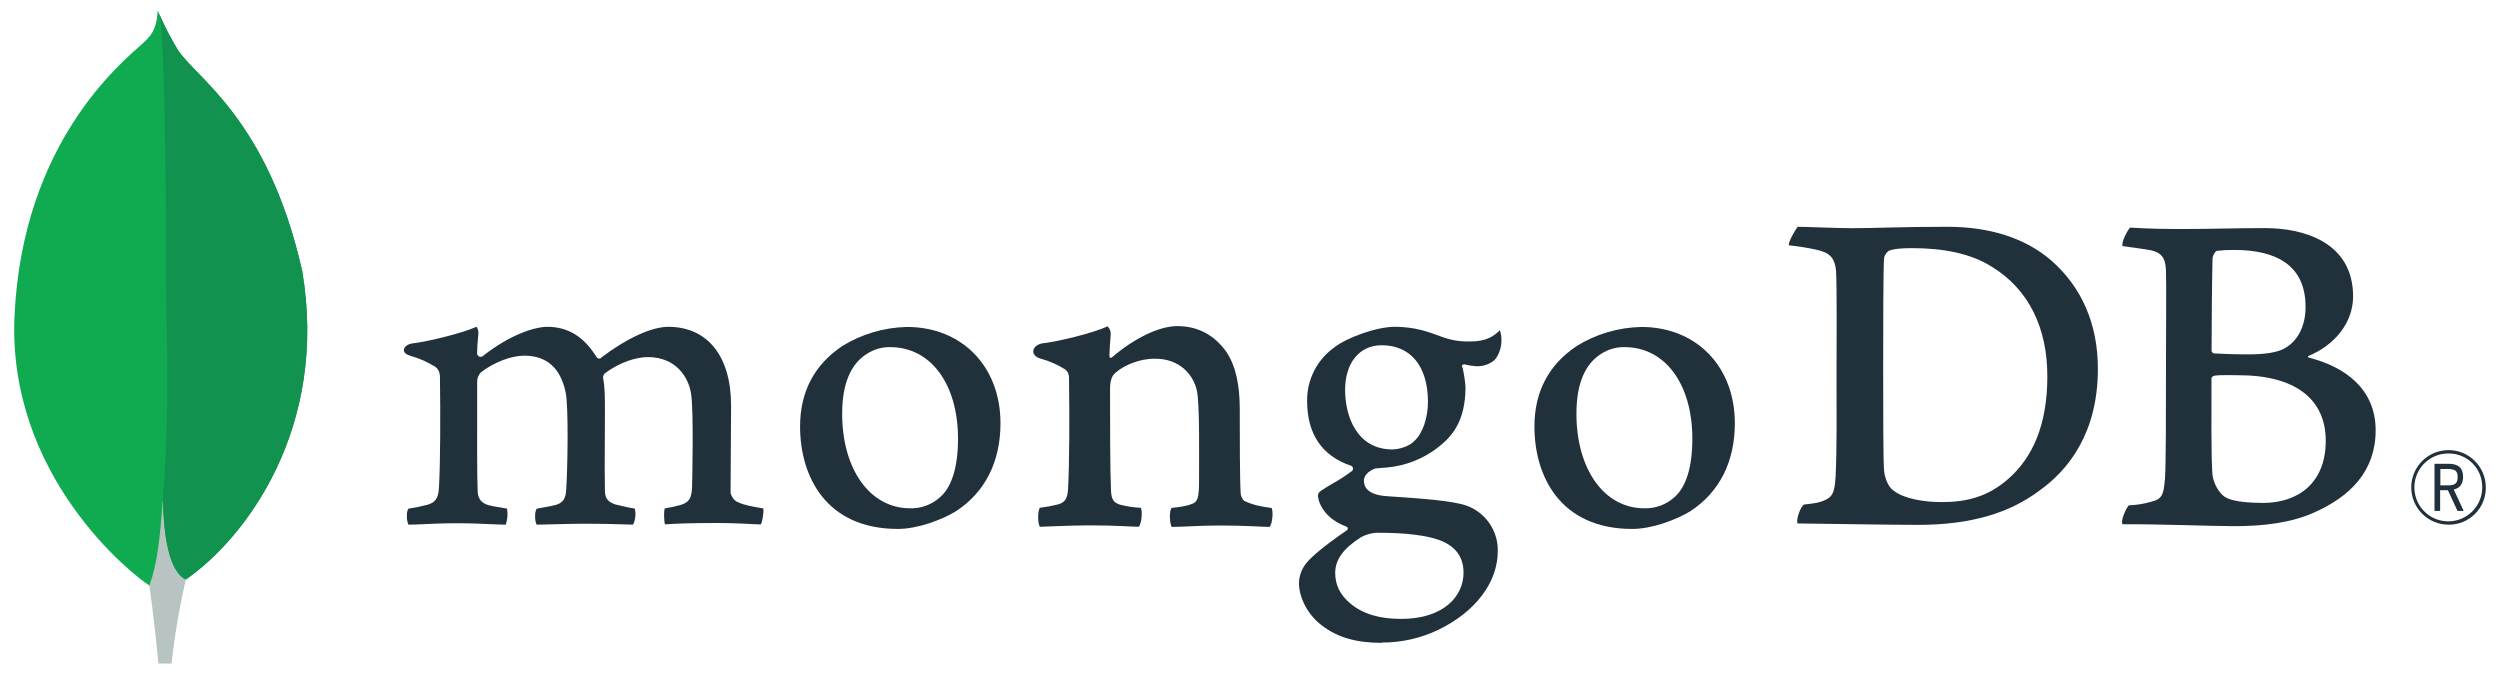
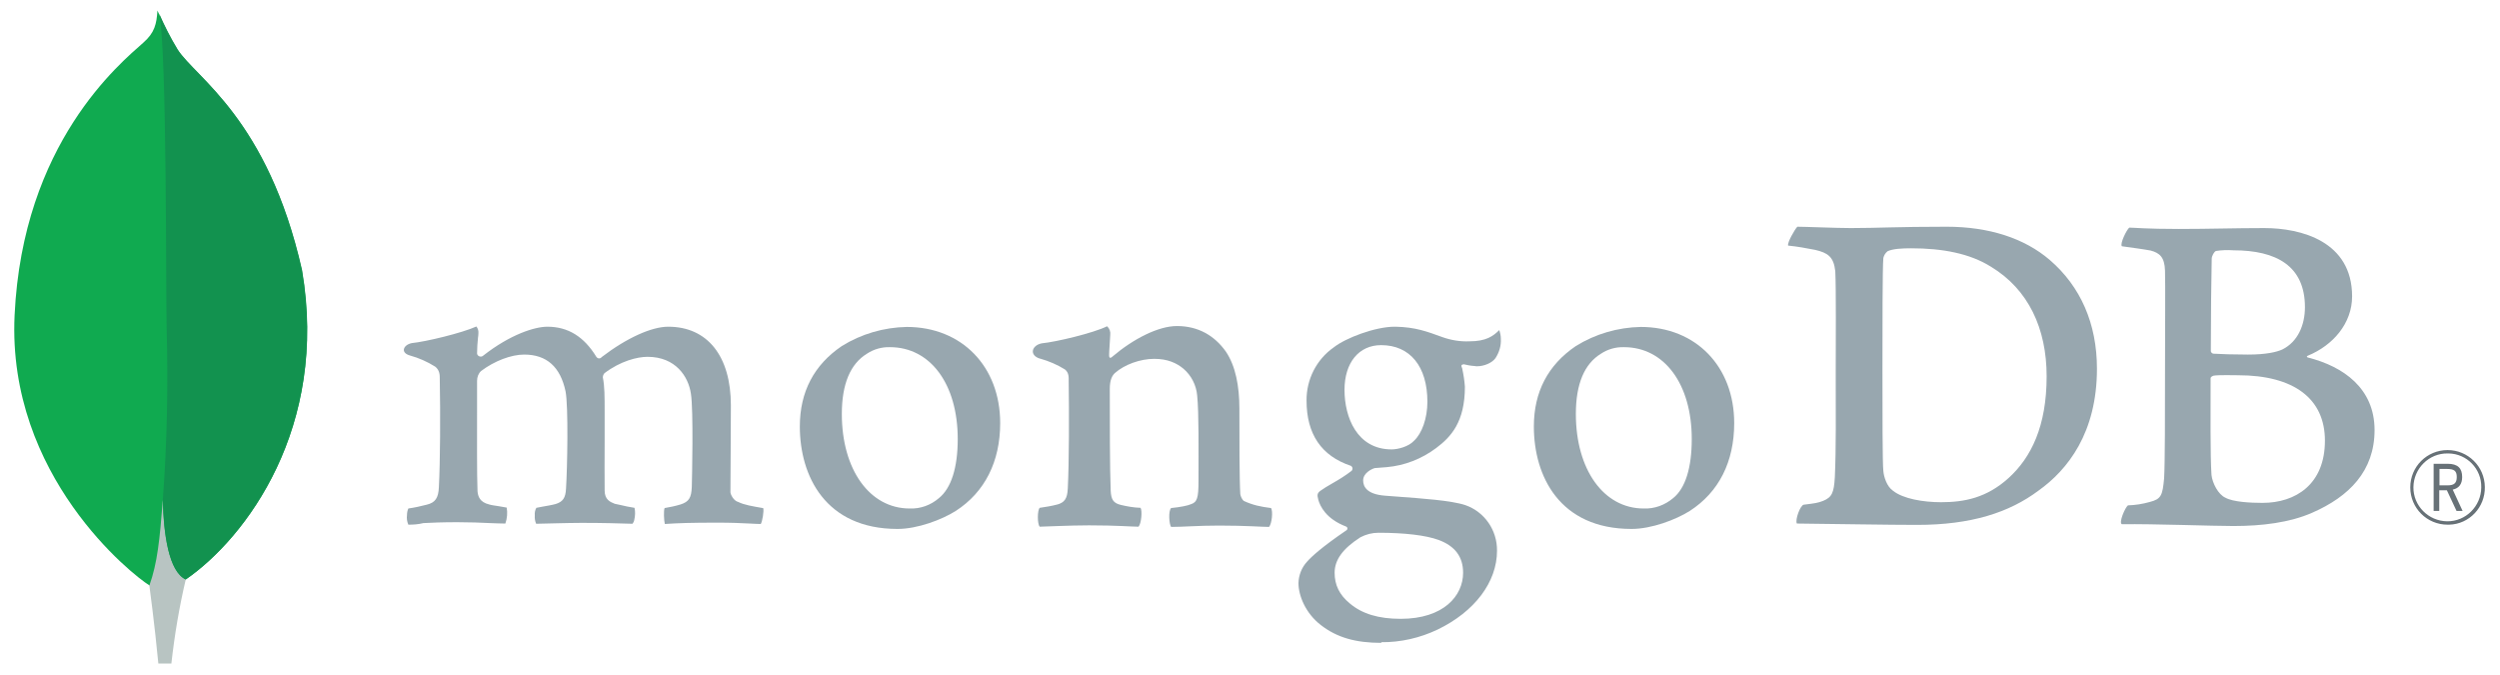
- <svg xmlns="http://www.w3.org/2000/svg" id="Layer_1" data-name="Layer 1" viewBox="0 0 1112.61 300">
-   <defs>
-     <style>.cls-1{fill:#10aa50;}.cls-2{fill:#b8c4c2;}.cls-3{fill:#12924f;}.cls-4{fill:#21313c;}</style>
-   </defs>
-   <path class="cls-1" d="M134.44,120.34C119.13,52.8,87.22,34.82,79.08,22.11a144.57,144.57,0,0,1-8.9-17.42c-.43,6-1.22,9.78-6.32,14.33C53.62,28.15,10.13,63.59,6.47,140.33c-3.41,71.55,52.6,115.67,60,120.23,5.69,2.8,12.62.06,16-2.51,27-18.53,63.89-67.93,52-137.71" />
-   <path class="cls-2" d="M72.5,222.46c-1.41,17.71-2.42,28-6,38.12,0,0,2.35,16.86,4,34.72h5.84a324.73,324.73,0,0,1,6.37-37.39C75.15,254.19,72.79,238,72.5,222.46Z" />
-   <path class="cls-3" d="M82.7,257.92h0c-7.64-3.53-9.85-20.06-10.19-35.46a725.83,725.83,0,0,0,1.65-76.35c-.4-13.36.19-123.74-3.29-139.9A134.29,134.29,0,0,0,79.08,22.1c8.14,12.72,40.06,30.7,55.36,98.24C146.36,190,109.67,239.27,82.7,257.92Z" />
-   <path class="cls-4" d="M1089.7,233.5a16.59,16.59,0,1,1,16.59-16.82,16.38,16.38,0,0,1-16.59,16.82m0-31.68a15.1,15.1,0,1,0,15,15.14,14.85,14.85,0,0,0-15-15.14m4,25.58-4.28-9.23h-3.45v9.23h-2.51v-21h6.19c4.61,0,6.53,2,6.53,5.87,0,3.08-1.45,5-4.15,5.59l4.42,9.51ZM1086.07,216h3.63c2.94,0,4.06-1,4.06-3.68s-1.07-3.59-4.38-3.59h-3.31Z" />
-   <path class="cls-4" d="M842.79,218.38c4.49,3.59,13.46,5.07,21.37,5.07,10.25,0,20.3-1.9,30.12-10.77,10-9.09,16.88-23,16.88-45.21,0-21.34-8.12-38.66-24.78-48.8-9.4-5.91-21.58-8.24-35.47-8.24-4,0-8.12.21-10.46,1.27a5.49,5.49,0,0,0-1.93,3c-.42,3.8-.42,32.74-.42,49.85,0,17.54,0,42,.42,45,.22,2.54,1.5,7,4.27,8.87M800.15,100.93c3.63,0,17.43.63,23.85.63,12,0,20.29-.63,42.72-.63,18.8,0,34.62,5.07,45.93,14.78,13.68,11.84,21,28.31,21,48.38,0,28.52-13,45-26.07,54.29-13,9.72-29.91,15.21-54,15.21-12.82,0-34.83-.42-53.2-.63H800c-.86-1.69,1.57-8.28,3.07-8.45,5-.56,6.32-.76,8.62-1.71,3.88-1.59,4.79-3.57,5.22-10.54.64-13.1.43-28.73.43-46.48,0-12.67.21-37.39-.21-45.21-.65-6.54-3.41-8.23-9-9.5a116.24,116.24,0,0,0-12-1.9c-.42-1.27,2.86-7,3.93-8.24" />
-   <path class="cls-4" d="M986.6,111.65c-.85.21-1.92,2.33-1.92,3.38-.22,7.61-.43,27.46-.43,41.19a1.36,1.36,0,0,0,1.07,1.06c2.77.21,9.61.43,15.38.43,8.12,0,12.82-1.06,15.38-2.33,6.84-3.38,10-10.78,10-18.8,0-18.38-12.82-25.35-31.83-25.35a57.35,57.35,0,0,0-7.69.42m48.5,84.5c0-18.59-13.68-29.15-38.68-29.15-1.06,0-9-.21-10.89.21-.64.21-1.28.63-1.28,1.06,0,13.31-.22,34.64.43,43.09.43,3.59,3,8.66,6.19,10.14,3.42,1.9,11.11,2.32,16.45,2.32,14.74,0,27.78-8.23,27.78-27.67M948,101.3c1.93,0,7.61.63,22.14.63,13.67,0,24.78-.42,38-.42,16.45,0,39.09,5.92,39.09,30.42,0,12-8.54,21.76-19.65,26.41-.64.21-.64.63,0,.84,15.81,4,29.69,13.73,29.69,32.32,0,18.17-11.32,29.58-27.77,36.76-10,4.44-22.43,5.91-35,5.91-9.61,0-35.37-1-49.69-.84-1.5-.63,1.37-7.4,2.65-8.45a39.38,39.38,0,0,0,9.69-1.52c5.12-1.26,5.73-2.91,6.37-10.52.43-6.55.43-30,.43-46.69,0-22.82.22-38.23,0-45.84-.21-5.91-2.35-7.82-6.41-8.87-3.2-.64-8.54-1.27-12.81-1.9-1.07-1.06,2.22-7.4,3.28-8.24" />
-   <path class="cls-4" d="M181.75,233.5a9.26,9.26,0,0,1-.65-4.27,5.43,5.43,0,0,1,.65-2.85,72.58,72.58,0,0,0,8.2-1.67c3.78-.94,5.2-3,5.42-7.82.62-11.39.66-32.76.44-47.78v-.44c0-1.62,0-3.82-2-5.37a42.94,42.94,0,0,0-11.33-5c-1.79-.53-2.78-1.47-2.73-2.57s1.18-2.4,3.51-2.86c6.19-.63,22.41-4.5,28.78-7.44a4.22,4.22,0,0,1,.85,3c0,.66-.1,1.36-.17,2.08-.18,2.12-.38,4.53-.38,6.93a1.58,1.58,0,0,0,2.68.91c12.13-9.51,23-12.9,28.57-12.9,9.17,0,16.31,4.38,21.84,13.4a1.47,1.47,0,0,0,1.24.73,1.42,1.42,0,0,0,1.16-.62c11.15-8.46,22.2-13.51,29.6-13.51,17.48,0,27.93,13.09,27.93,35,0,6.3-.06,14.29-.12,21.74-.05,6.54-.1,12.67-.1,16.91,0,1,1.38,3.88,3.45,4.45,2.56,1.25,6.25,1.89,10.92,2.69l.18,0c.35,1.26-.39,6.15-1.1,7.15-1.16,0-2.76-.1-4.76-.2-3.63-.18-8.61-.43-14.4-.43-11.62,0-17.69.22-23.49.6-.44-1.45-.59-6.13-.06-7.11A61.55,61.55,0,0,0,303,224.7c3.7-1.22,4.77-2.9,5-7.81.09-3.49.76-34.24-.43-41.54-1.1-7.57-6.8-16.43-19.27-16.43-4.63,0-12.1,1.93-19.22,7.33a2.8,2.8,0,0,0-.7,1.81v.15c.84,3.94.84,8.54.84,15.49,0,4,0,8.17-.05,12.34-.05,8.48-.09,16.48.05,22.53,0,4.12,2.49,5.11,4.5,5.9,1.09.24,1.95.45,2.82.65,1.67.41,3.41.83,6,1.24a11.49,11.49,0,0,1-.1,5.32,4.26,4.26,0,0,1-.75,1.81c-6.46-.22-13.09-.41-22.66-.41-2.9,0-7.63.12-11.81.23-3.39.09-6.59.18-8.41.19a8.24,8.24,0,0,1-.64-3.68,6.38,6.38,0,0,1,.67-3.44l2.57-.47c2.24-.4,4.18-.74,6-1.2,3.16-1,4.35-2.72,4.58-6.75.62-9.4,1.1-36.49-.23-43.27-2.26-10.88-8.45-16.4-18.41-16.4-5.83,0-13.2,2.81-19.22,7.32a5.86,5.86,0,0,0-1.77,4.35c0,3.23,0,7.07,0,11.19,0,13.6-.09,30.53.24,37.85.2,2.26,1,4.94,5.23,5.92.93.27,2.53.53,4.39.84,1.07.18,2.24.37,3.45.59a15.16,15.16,0,0,1-.57,7.15c-1.86,0-4.15-.12-6.77-.23-4-.18-9-.4-14.65-.4-6.68,0-11.33.22-15.06.4-2.51.12-4.68.22-6.85.23" />
-   <path class="cls-4" d="M396.2,154.49A18.22,18.22,0,0,0,386,157.36c-7.42,4.51-11.2,13.52-11.2,26.76,0,24.78,12.41,42.09,30.18,42.09A19,19,0,0,0,418,221.6c5.46-4.45,8.36-13.55,8.36-26.29,0-24.41-12.13-40.82-30.18-40.82m3.42,80.91c-32.1,0-43.53-23.55-43.53-45.58,0-15.39,6.29-27.42,18.7-35.77a57.11,57.11,0,0,1,28.89-8.54c24.49,0,41.6,17.61,41.6,42.84,0,17.14-6.83,30.68-19.76,39.14-6.21,3.8-17,7.91-25.9,7.91" />
-   <path class="cls-4" d="M723,154.49a18.17,18.17,0,0,0-10.22,2.87c-7.42,4.51-11.2,13.52-11.2,26.76,0,24.78,12.41,42.09,30.18,42.09a19,19,0,0,0,13.06-4.61c5.46-4.45,8.35-13.55,8.35-26.29,0-24.41-12.12-40.82-30.17-40.82m3.42,80.91c-32.1,0-43.53-23.55-43.53-45.57,0-15.41,6.29-27.43,18.71-35.78a57,57,0,0,1,28.88-8.54c24.49,0,41.6,17.62,41.6,42.83,0,17.16-6.83,30.69-19.76,39.14-6.21,3.81-17,7.92-25.9,7.92" />
-   <path class="cls-4" d="M614.92,153.65c-9.89,0-16.29,7.81-16.29,19.9s5.51,26.46,21,26.46c2.66,0,7.48-1.18,9.87-3.81,3.6-3.31,6-10.15,6-17.37,0-15.77-7.68-25.18-20.53-25.18m-1.28,83.44a16.29,16.29,0,0,0-8,2c-7.83,5-11.46,10-11.46,15.81,0,5.44,2.11,9.77,6.65,13.61,5.5,4.66,12.92,6.93,22.67,6.93,19.19,0,27.79-10.32,27.79-20.54,0-7.12-3.57-11.89-10.92-14.59-5.66-2.07-15.12-3.21-26.7-3.21m1.28,49c-11.52,0-19.82-2.43-26.91-7.89-6.9-5.32-10-13.22-10-18.68a14.61,14.61,0,0,1,3.78-9.5c2-2.28,6.65-6.55,17.4-13.94a.92.92,0,0,0,.56-.85.89.89,0,0,0-.68-.88c-8.85-3.39-11.52-9-12.33-12,0-.11,0-.28-.09-.47-.25-1.18-.49-2.3,1.12-3.45,1.24-.88,3.22-2.06,5.34-3.31a71.89,71.89,0,0,0,8.59-5.59,1.41,1.41,0,0,0-.36-2.2c-13.1-4.4-19.7-14.13-19.7-29a28.83,28.83,0,0,1,12.1-23.73c5.27-4.17,18.5-9.18,27.07-9.18h.5c8.81.21,13.78,2.06,20.66,4.6a32.84,32.84,0,0,0,12.22,1.94c7.29,0,10.48-2.31,13.22-5a11.47,11.47,0,0,1,.7,3.78,14.22,14.22,0,0,1-2.38,8.68c-1.49,2.07-5,3.57-8.21,3.57-.33,0-.65,0-1-.05a26.94,26.94,0,0,1-5-.83l-.82.29c-.26.38-.09.8.12,1.34a1.7,1.7,0,0,1,.12.33,58.52,58.52,0,0,1,1.19,8.1c0,15.55-6.13,22.32-12.76,27.34a43.56,43.56,0,0,1-22,8.52h0c-.17,0-1,.07-2.56.21-1,.09-2.3.21-2.49.21l-.19,0c-1.44.4-5.2,2.19-5.2,5.52,0,2.76,1.7,6.19,9.83,6.81l5.26.37c10.72.75,24.11,1.68,30.41,3.81a21.06,21.06,0,0,1,14.07,20.27c0,13.95-9.92,27.07-26.53,35.09a57.66,57.66,0,0,1-25.09,5.63" />
-   <path class="cls-4" d="M565.86,226.06c-4.7-.63-8.13-1.27-12.18-3.17a5.6,5.6,0,0,1-1.5-3c-.43-6.55-.43-25.56-.43-38,0-10.15-1.7-19-6-25.35-5.13-7.19-12.39-11.41-21.79-11.41-8.33,0-19.44,5.7-28.62,13.52-.22.21-1.63,1.55-1.6-.53s.35-6.3.55-9a4.63,4.63,0,0,0-1.4-3.92c-6,3-22.83,7-29.06,7.61-4.54.88-5.69,5.25-.84,6.76l.07,0a41.46,41.46,0,0,1,11,4.84c1.92,1.48,1.71,3.59,1.71,5.28.21,14.15.21,35.91-.43,47.74-.21,4.65-1.5,6.34-4.92,7.19l.32-.11a66.46,66.46,0,0,1-7.91,1.48c-1.07,1.05-1.07,7.18,0,8.45,2.14,0,13-.63,22-.63,12.38,0,18.79.63,22,.63,1.29-1.48,1.71-7.18.86-8.45a45,45,0,0,1-8.77-1.27c-3.41-.84-4.27-2.54-4.48-6.33-.42-9.94-.42-31.06-.42-45.43,0-4,1.06-5.91,2.34-7,4.27-3.8,11.33-6.33,17.52-6.33,6,0,10,1.9,13,4.43A18.1,18.1,0,0,1,533,176c.85,8,.63,24.09.63,38,0,7.61-.63,9.52-3.41,10.36-1.28.63-4.7,1.27-8.76,1.69-1.28,1.27-.86,7.18,0,8.45,5.55,0,12-.63,21.36-.63,11.75,0,19.23.63,22.22.63,1.28-1.48,1.71-7,.86-8.45" />
+ <svg xmlns="http://www.w3.org/2000/svg" version="1.1" id="Layer_1" x="0px" y="0px" viewBox="0 0 1112.6 300" style="enable-background:new 0 0 1112.6 300;" xml:space="preserve">
+   <style type="text/css">
+ 	.st0{fill:#10AA50;}
+ 	.st1{fill:#B8C4C2;}
+ 	.st2{fill:#12924F;}
+ 	.st3{fill:#677177;}
+ 	.st4{fill:#98A7AF;}
+ </style>
+   <path class="st0" d="M134.4,120.3c-15.3-67.5-47.2-85.5-55.4-98.2c-3.4-5.6-6.3-11.4-8.9-17.4c-0.4,6-1.2,9.8-6.3,14.3  C53.6,28.1,10.1,63.6,6.5,140.3c-3.4,71.6,52.6,115.7,60,120.2c5.7,2.8,12.6,0.1,16-2.5C109.5,239.5,146.4,190.1,134.4,120.3" />
+   <path class="st1" d="M72.5,222.5c-1.4,17.7-2.4,28-6,38.1c0,0,2.3,16.9,4,34.7h5.8c1.4-12.6,3.5-25.1,6.4-37.4  C75.2,254.2,72.8,238,72.5,222.5z" />
+   <path class="st2" d="M82.7,257.9L82.7,257.9c-7.6-3.5-9.8-20.1-10.2-35.5c1.9-25.4,2.4-50.9,1.7-76.4c-0.4-13.4,0.2-123.7-3.3-139.9  c2.4,5.5,5.1,10.8,8.2,15.9c8.1,12.7,40.1,30.7,55.4,98.2C146.4,190,109.7,239.3,82.7,257.9z" />
+   <path class="st3" d="M1089.7,233.5c-9.2,0-16.6-7.4-16.6-16.6c0-9.2,7.4-16.6,16.6-16.6c9.1,0,16.5,7.3,16.6,16.4  c0.2,9-6.9,16.6-15.9,16.8C1090.1,233.5,1089.9,233.5,1089.7,233.5 M1089.7,201.8c-8.3-0.1-15.1,6.7-15.2,15  c-0.1,8.3,6.7,15.1,15,15.2c8.3,0.1,15.1-6.7,15.2-15c0,0,0,0,0-0.1c0.2-8.2-6.4-15-14.6-15.1C1090,201.8,1089.8,201.8,1089.7,201.8   M1093.7,227.4l-4.3-9.2h-3.4v9.2h-2.5v-21h6.2c4.6,0,6.5,2,6.5,5.9c0,3.1-1.4,5-4.2,5.6l4.4,9.5L1093.7,227.4z M1086.1,216h3.6  c2.9,0,4.1-1,4.1-3.7s-1.1-3.6-4.4-3.6h-3.3V216z" />
+   <path class="st4" d="M842.8,218.4c4.5,3.6,13.5,5.1,21.4,5.1c10.3,0,20.3-1.9,30.1-10.8c10-9.1,16.9-23,16.9-45.2  c0-21.3-8.1-38.7-24.8-48.8c-9.4-5.9-21.6-8.2-35.5-8.2c-4,0-8.1,0.2-10.5,1.3c-1,0.8-1.6,1.8-1.9,3c-0.4,3.8-0.4,32.7-0.4,49.8  c0,17.5,0,42,0.4,45C838.7,212.1,840,216.5,842.8,218.4 M800.2,100.9c3.6,0,17.4,0.6,23.8,0.6c12,0,20.3-0.6,42.7-0.6  c18.8,0,34.6,5.1,45.9,14.8c13.7,11.8,21,28.3,21,48.4c0,28.5-13,45-26.1,54.3c-13,9.7-29.9,15.2-54,15.2c-12.8,0-34.8-0.4-53.2-0.6  H800c-0.9-1.7,1.6-8.3,3.1-8.4c5-0.6,6.3-0.8,8.6-1.7c3.9-1.6,4.8-3.6,5.2-10.5c0.6-13.1,0.4-28.7,0.4-46.5  c0-12.7,0.2-37.4-0.2-45.2c-0.7-6.5-3.4-8.2-9-9.5c-4-0.8-8-1.5-12-1.9C795.7,107.9,799,102.2,800.2,100.9" />
+   <path class="st4" d="M986.6,111.7c-0.8,0.2-1.9,2.3-1.9,3.4c-0.2,7.6-0.4,27.5-0.4,41.2c0.1,0.5,0.5,1,1.1,1.1  c2.8,0.2,9.6,0.4,15.4,0.4c8.1,0,12.8-1.1,15.4-2.3c6.8-3.4,10-10.8,10-18.8c0-18.4-12.8-25.3-31.8-25.3  C991.7,111.2,989.1,111.3,986.6,111.7 M1035.1,196.1c0-18.6-13.7-29.1-38.7-29.1c-1.1,0-9-0.2-10.9,0.2c-0.6,0.2-1.3,0.6-1.3,1.1  c0,13.3-0.2,34.6,0.4,43.1c0.4,3.6,3,8.7,6.2,10.1c3.4,1.9,11.1,2.3,16.5,2.3C1022,223.8,1035.1,215.6,1035.1,196.1 M948,101.3  c1.9,0,7.6,0.6,22.1,0.6c13.7,0,24.8-0.4,38-0.4c16.4,0,39.1,5.9,39.1,30.4c0,12-8.5,21.8-19.7,26.4c-0.6,0.2-0.6,0.6,0,0.8  c15.8,4,29.7,13.7,29.7,32.3c0,18.2-11.3,29.6-27.8,36.8c-10,4.4-22.4,5.9-35,5.9c-9.6,0-35.4-1-49.7-0.8c-1.5-0.6,1.4-7.4,2.7-8.4  c3.3-0.1,6.5-0.6,9.7-1.5c5.1-1.3,5.7-2.9,6.4-10.5c0.4-6.6,0.4-30,0.4-46.7c0-22.8,0.2-38.2,0-45.8c-0.2-5.9-2.3-7.8-6.4-8.9  c-3.2-0.6-8.5-1.3-12.8-1.9C943.7,108.5,946.9,102.1,948,101.3" />
+   <path class="st4" d="M181.8,233.5c-0.6-1.4-0.8-2.8-0.6-4.3c0-1,0.2-2,0.6-2.9c2.8-0.4,5.5-1,8.2-1.7c3.8-0.9,5.2-3,5.4-7.8  c0.6-11.4,0.7-32.8,0.4-47.8v-0.4c0-1.6,0-3.8-2-5.4c-3.5-2.2-7.3-3.9-11.3-5c-1.8-0.5-2.8-1.5-2.7-2.6s1.2-2.4,3.5-2.9  c6.2-0.6,22.4-4.5,28.8-7.4c0.7,0.9,1,1.9,0.9,3c0,0.7-0.1,1.4-0.2,2.1c-0.2,2.1-0.4,4.5-0.4,6.9c0.1,0.9,0.9,1.5,1.8,1.4  c0.3,0,0.7-0.2,0.9-0.4c12.1-9.5,23-12.9,28.6-12.9c9.2,0,16.3,4.4,21.8,13.4c0.3,0.4,0.7,0.7,1.2,0.7c0.5,0,0.9-0.2,1.2-0.6  c11.1-8.5,22.2-13.5,29.6-13.5c17.5,0,27.9,13.1,27.9,35c0,6.3-0.1,14.3-0.1,21.7c0,6.5-0.1,12.7-0.1,16.9c0,1,1.4,3.9,3.5,4.4  c2.6,1.3,6.3,1.9,10.9,2.7h0.2c0.4,1.3-0.4,6.1-1.1,7.1c-1.2,0-2.8-0.1-4.8-0.2c-3.6-0.2-8.6-0.4-14.4-0.4  c-11.6,0-17.7,0.2-23.5,0.6c-0.4-1.4-0.6-6.1-0.1-7.1c2.4-0.4,4.8-0.9,7.1-1.6c3.7-1.2,4.8-2.9,5-7.8c0.1-3.5,0.8-34.2-0.4-41.5  c-1.1-7.6-6.8-16.4-19.3-16.4c-4.6,0-12.1,1.9-19.2,7.3c-0.4,0.5-0.7,1.1-0.7,1.8v0.1c0.8,3.9,0.8,8.5,0.8,15.5c0,4,0,8.2,0,12.3  c0,8.5-0.1,16.5,0,22.5c0,4.1,2.5,5.1,4.5,5.9c1.1,0.2,2,0.4,2.8,0.6c1.7,0.4,3.4,0.8,6,1.2c0.4,1.8,0.3,3.6-0.1,5.3  c-0.1,0.7-0.4,1.3-0.8,1.8c-6.5-0.2-13.1-0.4-22.7-0.4c-2.9,0-7.6,0.1-11.8,0.2c-3.4,0.1-6.6,0.2-8.4,0.2c-0.5-1.2-0.7-2.4-0.6-3.7  c-0.1-1.2,0.1-2.4,0.7-3.4l2.6-0.5c2.2-0.4,4.2-0.7,6-1.2c3.2-1,4.4-2.7,4.6-6.8c0.6-9.4,1.1-36.5-0.2-43.3  c-2.3-10.9-8.4-16.4-18.4-16.4c-5.8,0-13.2,2.8-19.2,7.3c-1.2,1.1-1.8,2.7-1.8,4.4c0,3.2,0,7.1,0,11.2c0,13.6-0.1,30.5,0.2,37.9  c0.2,2.3,1,4.9,5.2,5.9c0.9,0.3,2.5,0.5,4.4,0.8c1.1,0.2,2.2,0.4,3.4,0.6c0.4,2.4,0.2,4.8-0.6,7.1c-1.9,0-4.1-0.1-6.8-0.2  c-4-0.2-9-0.4-14.6-0.4c-6.7,0-11.3,0.2-15.1,0.4C186.1,233.4,183.9,233.5,181.8,233.5" />
+   <path class="st4" d="M396.2,154.5c-3.6-0.1-7.2,0.9-10.2,2.9c-7.4,4.5-11.2,13.5-11.2,26.8c0,24.8,12.4,42.1,30.2,42.1  c4.8,0.2,9.4-1.5,13-4.6c5.5-4.4,8.4-13.6,8.4-26.3C426.4,170.9,414.2,154.5,396.2,154.5 M399.6,235.4c-32.1,0-43.5-23.6-43.5-45.6  c0-15.4,6.3-27.4,18.7-35.8c8.7-5.4,18.7-8.3,28.9-8.5c24.5,0,41.6,17.6,41.6,42.8c0,17.1-6.8,30.7-19.8,39.1  C419.3,231.3,408.5,235.4,399.6,235.4" />
+   <path class="st4" d="M723,154.5c-3.6-0.1-7.2,0.9-10.2,2.9c-7.4,4.5-11.2,13.5-11.2,26.8c0,24.8,12.4,42.1,30.2,42.1  c4.8,0.2,9.4-1.5,13.1-4.6c5.5-4.4,8.3-13.6,8.3-26.3C753.2,170.9,741,154.5,723,154.5 M726.4,235.4c-32.1,0-43.5-23.6-43.5-45.6  c0-15.4,6.3-27.4,18.7-35.8c8.7-5.4,18.7-8.3,28.9-8.5c24.5,0,41.6,17.6,41.6,42.8c0,17.2-6.8,30.7-19.8,39.1  C746.1,231.3,735.3,235.4,726.4,235.4" />
+   <path class="st4" d="M614.9,153.6c-9.9,0-16.3,7.8-16.3,19.9s5.5,26.5,21,26.5c2.7,0,7.5-1.2,9.9-3.8c3.6-3.3,6-10.1,6-17.4  C635.5,163.1,627.8,153.6,614.9,153.6 M613.7,237.1c-2.8,0-5.5,0.7-8,2c-7.8,5-11.5,10-11.5,15.8c0,5.4,2.1,9.8,6.7,13.6  c5.5,4.7,12.9,6.9,22.7,6.9c19.2,0,27.8-10.3,27.8-20.5c0-7.1-3.6-11.9-10.9-14.6C634.8,238.2,625.3,237.1,613.7,237.1 M615,286.1  c-11.5,0-19.8-2.4-26.9-7.9c-6.9-5.3-10-13.2-10-18.7c0.1-3.5,1.4-6.9,3.8-9.5c2-2.3,6.7-6.6,17.4-13.9c0.3-0.1,0.6-0.5,0.6-0.9  c0-0.4-0.3-0.8-0.7-0.9c-8.8-3.4-11.5-9-12.3-12c0-0.1,0-0.3-0.1-0.5c-0.3-1.2-0.5-2.3,1.1-3.4c1.2-0.9,3.2-2.1,5.3-3.3  c3-1.7,5.9-3.5,8.6-5.6c0.5-0.6,0.5-1.5-0.1-2c-0.1-0.1-0.2-0.2-0.3-0.2c-13.1-4.4-19.7-14.1-19.7-29c-0.1-9.4,4.4-18.3,12.1-23.7  c5.3-4.2,18.5-9.2,27.1-9.2h0.5c8.8,0.2,13.8,2.1,20.7,4.6c3.9,1.4,8.1,2.1,12.2,1.9c7.3,0,10.5-2.3,13.2-5c0.4,1.2,0.7,2.5,0.7,3.8  c0.2,3.1-0.7,6.1-2.4,8.7c-1.5,2.1-5,3.6-8.2,3.6c-0.3,0-0.7,0-1-0.1c-1.7-0.1-3.4-0.4-5-0.8l-0.8,0.3c-0.3,0.4-0.1,0.8,0.1,1.3  c0.1,0.1,0.1,0.2,0.1,0.3c0.6,2.7,1,5.4,1.2,8.1c0,15.6-6.1,22.3-12.8,27.3c-6.4,4.8-14,7.8-22,8.5l0,0c-0.2,0-1,0.1-2.6,0.2  c-1,0.1-2.3,0.2-2.5,0.2h-0.2c-1.4,0.4-5.2,2.2-5.2,5.5c0,2.8,1.7,6.2,9.8,6.8l5.3,0.4c10.7,0.8,24.1,1.7,30.4,3.8  c8.6,3,14.2,11.2,14.1,20.3c0,13.9-9.9,27.1-26.5,35.1c-7.8,3.7-16.4,5.7-25.1,5.6" />
+   <path class="st4" d="M565.9,226.1c-4.7-0.6-8.1-1.3-12.2-3.2c-0.8-0.8-1.3-1.9-1.5-3c-0.4-6.6-0.4-25.6-0.4-38c0-10.1-1.7-19-6-25.4  c-5.1-7.2-12.4-11.4-21.8-11.4c-8.3,0-19.4,5.7-28.6,13.5c-0.2,0.2-1.6,1.6-1.6-0.5s0.4-6.3,0.5-9c0.2-1.5-0.3-2.9-1.4-3.9  c-6,3-22.8,7-29.1,7.6c-4.5,0.9-5.7,5.3-0.8,6.8h0.1c3.9,1.1,7.6,2.7,11,4.8c1.9,1.5,1.7,3.6,1.7,5.3c0.2,14.1,0.2,35.9-0.4,47.7  c-0.2,4.6-1.5,6.3-4.9,7.2l0.3-0.1c-2.6,0.7-5.2,1.1-7.9,1.5c-1.1,1.1-1.1,7.2,0,8.4c2.1,0,13-0.6,22-0.6c12.4,0,18.8,0.6,22,0.6  c1.3-1.5,1.7-7.2,0.9-8.4c-3-0.1-5.9-0.6-8.8-1.3c-3.4-0.8-4.3-2.5-4.5-6.3c-0.4-9.9-0.4-31.1-0.4-45.4c0-4,1.1-5.9,2.3-7  c4.3-3.8,11.3-6.3,17.5-6.3c6,0,10,1.9,13,4.4c3.5,3,5.7,7.3,6.1,11.9c0.8,8,0.6,24.1,0.6,38c0,7.6-0.6,9.5-3.4,10.4  c-1.3,0.6-4.7,1.3-8.8,1.7c-1.3,1.3-0.9,7.2,0,8.4c5.5,0,12-0.6,21.4-0.6c11.8,0,19.2,0.6,22.2,0.6  C566.3,233,566.8,227.5,565.9,226.1" />
</svg>
